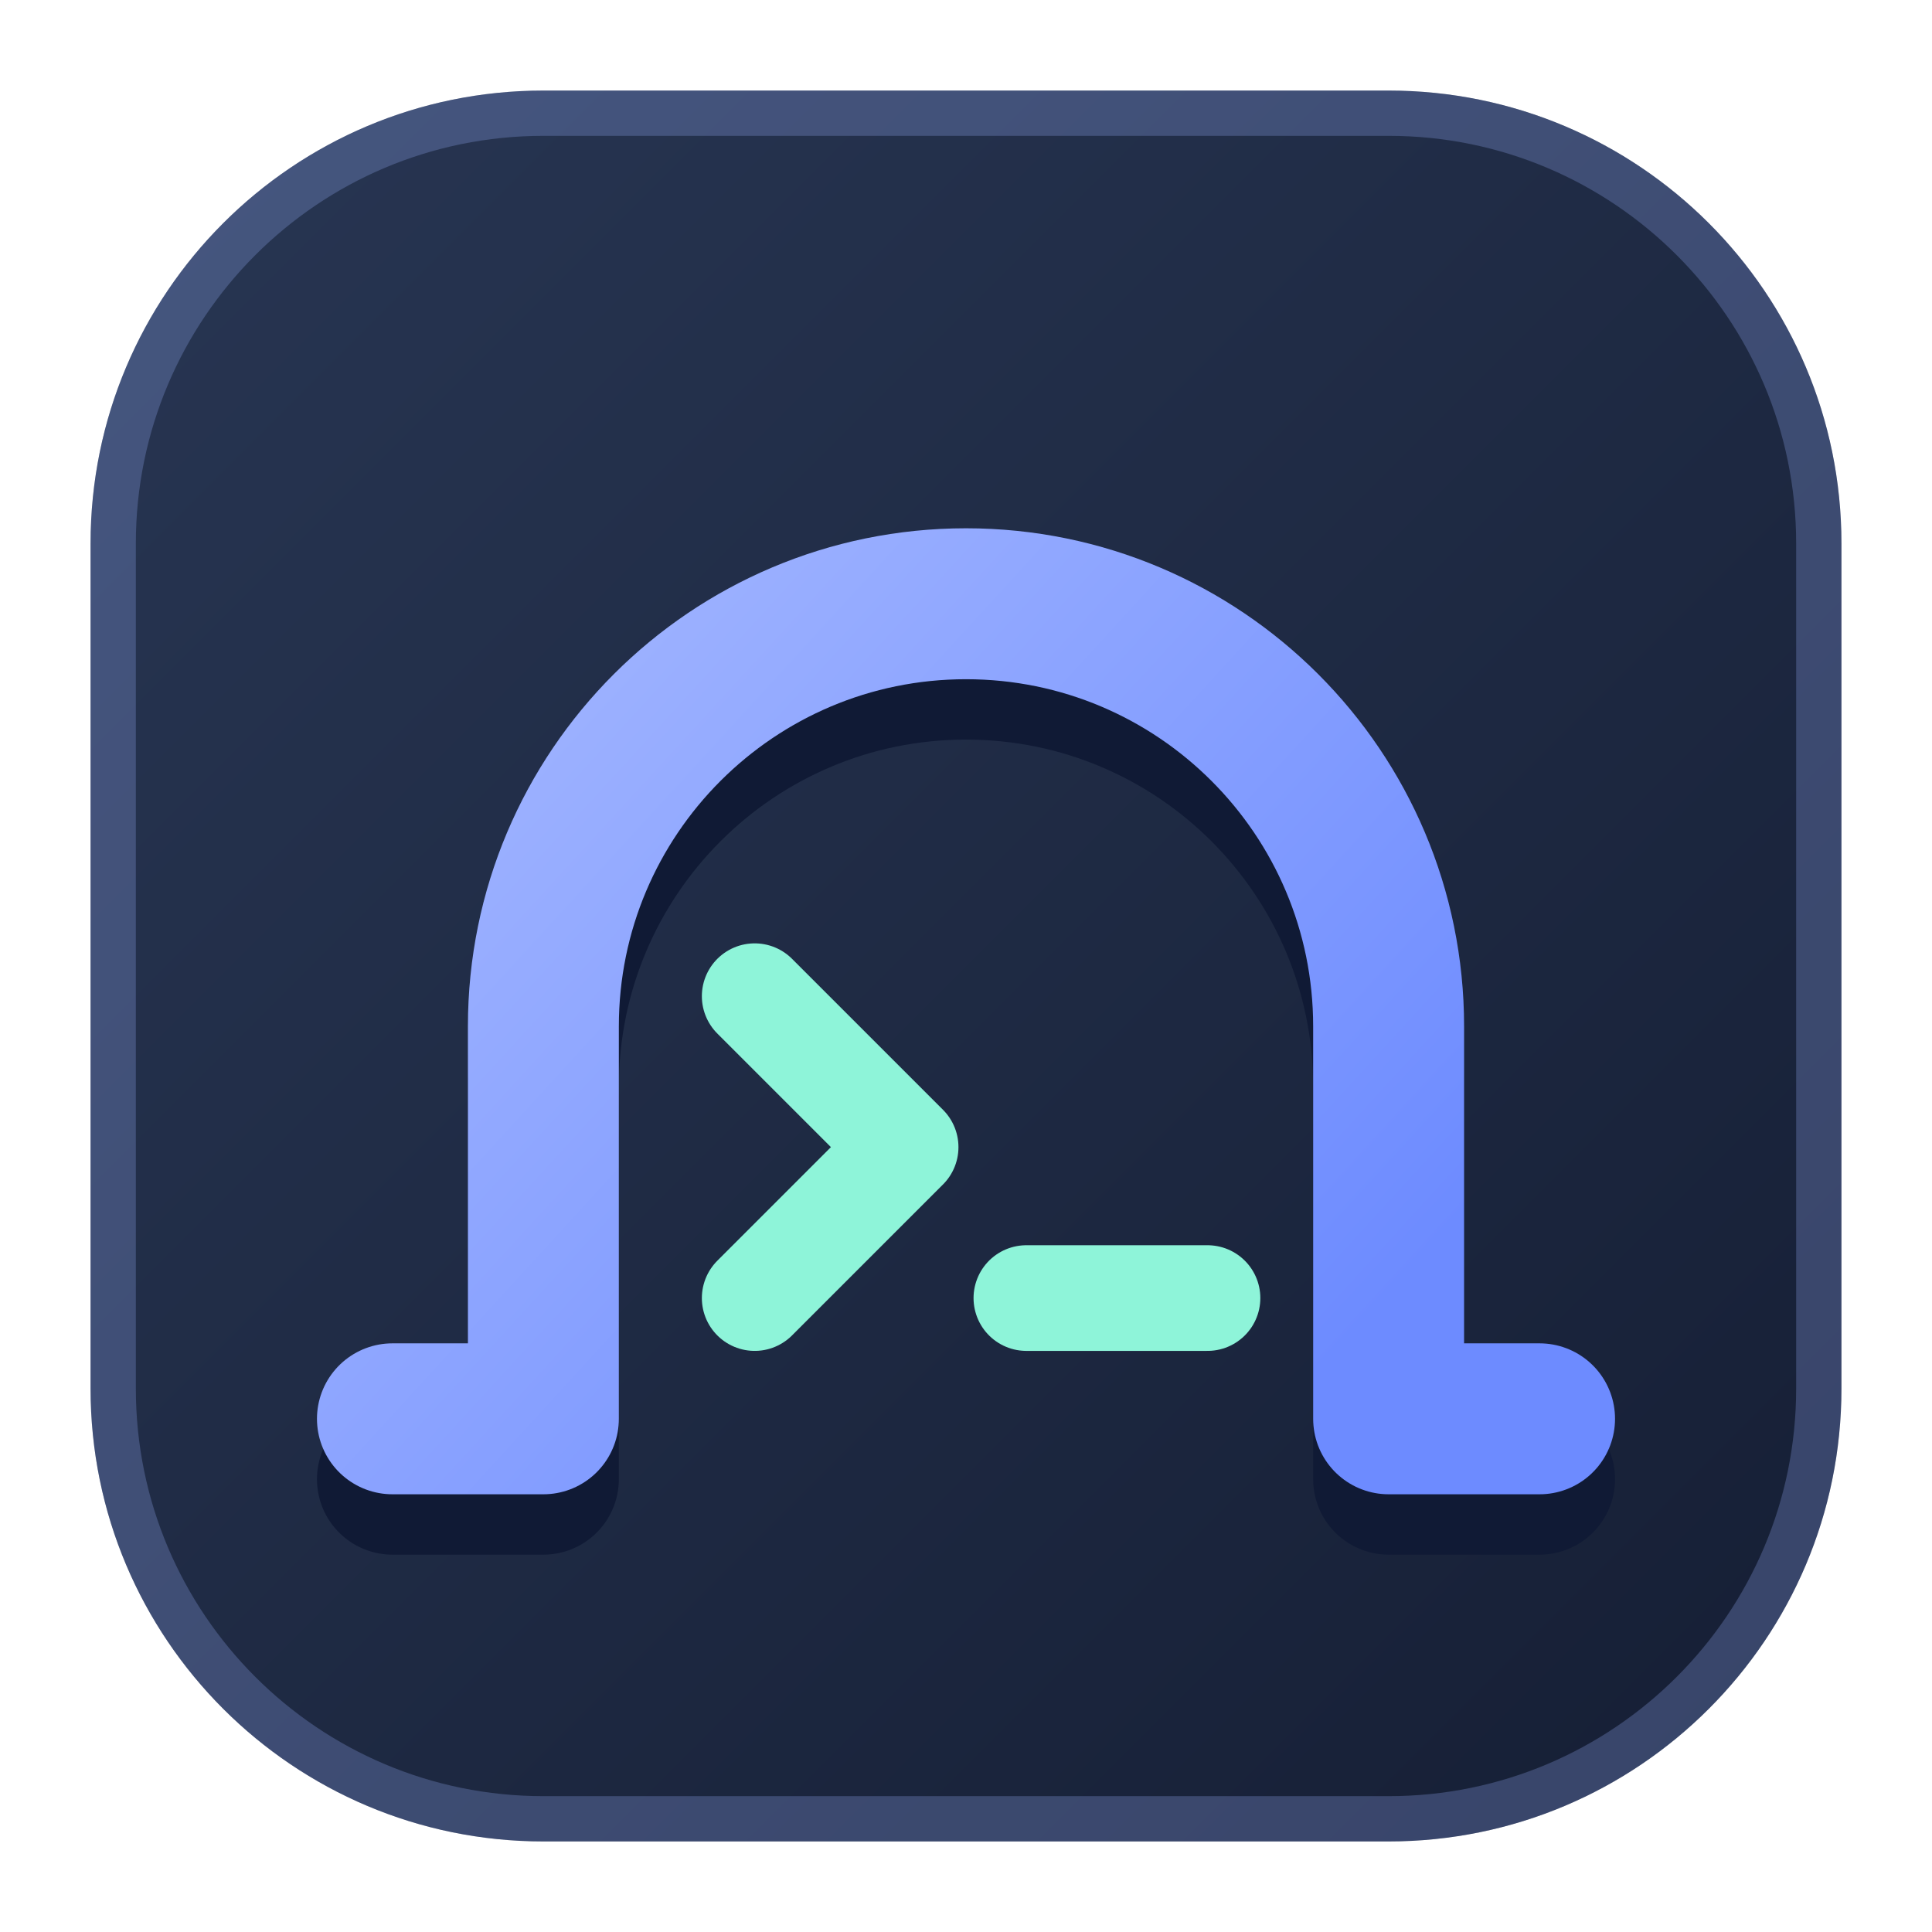
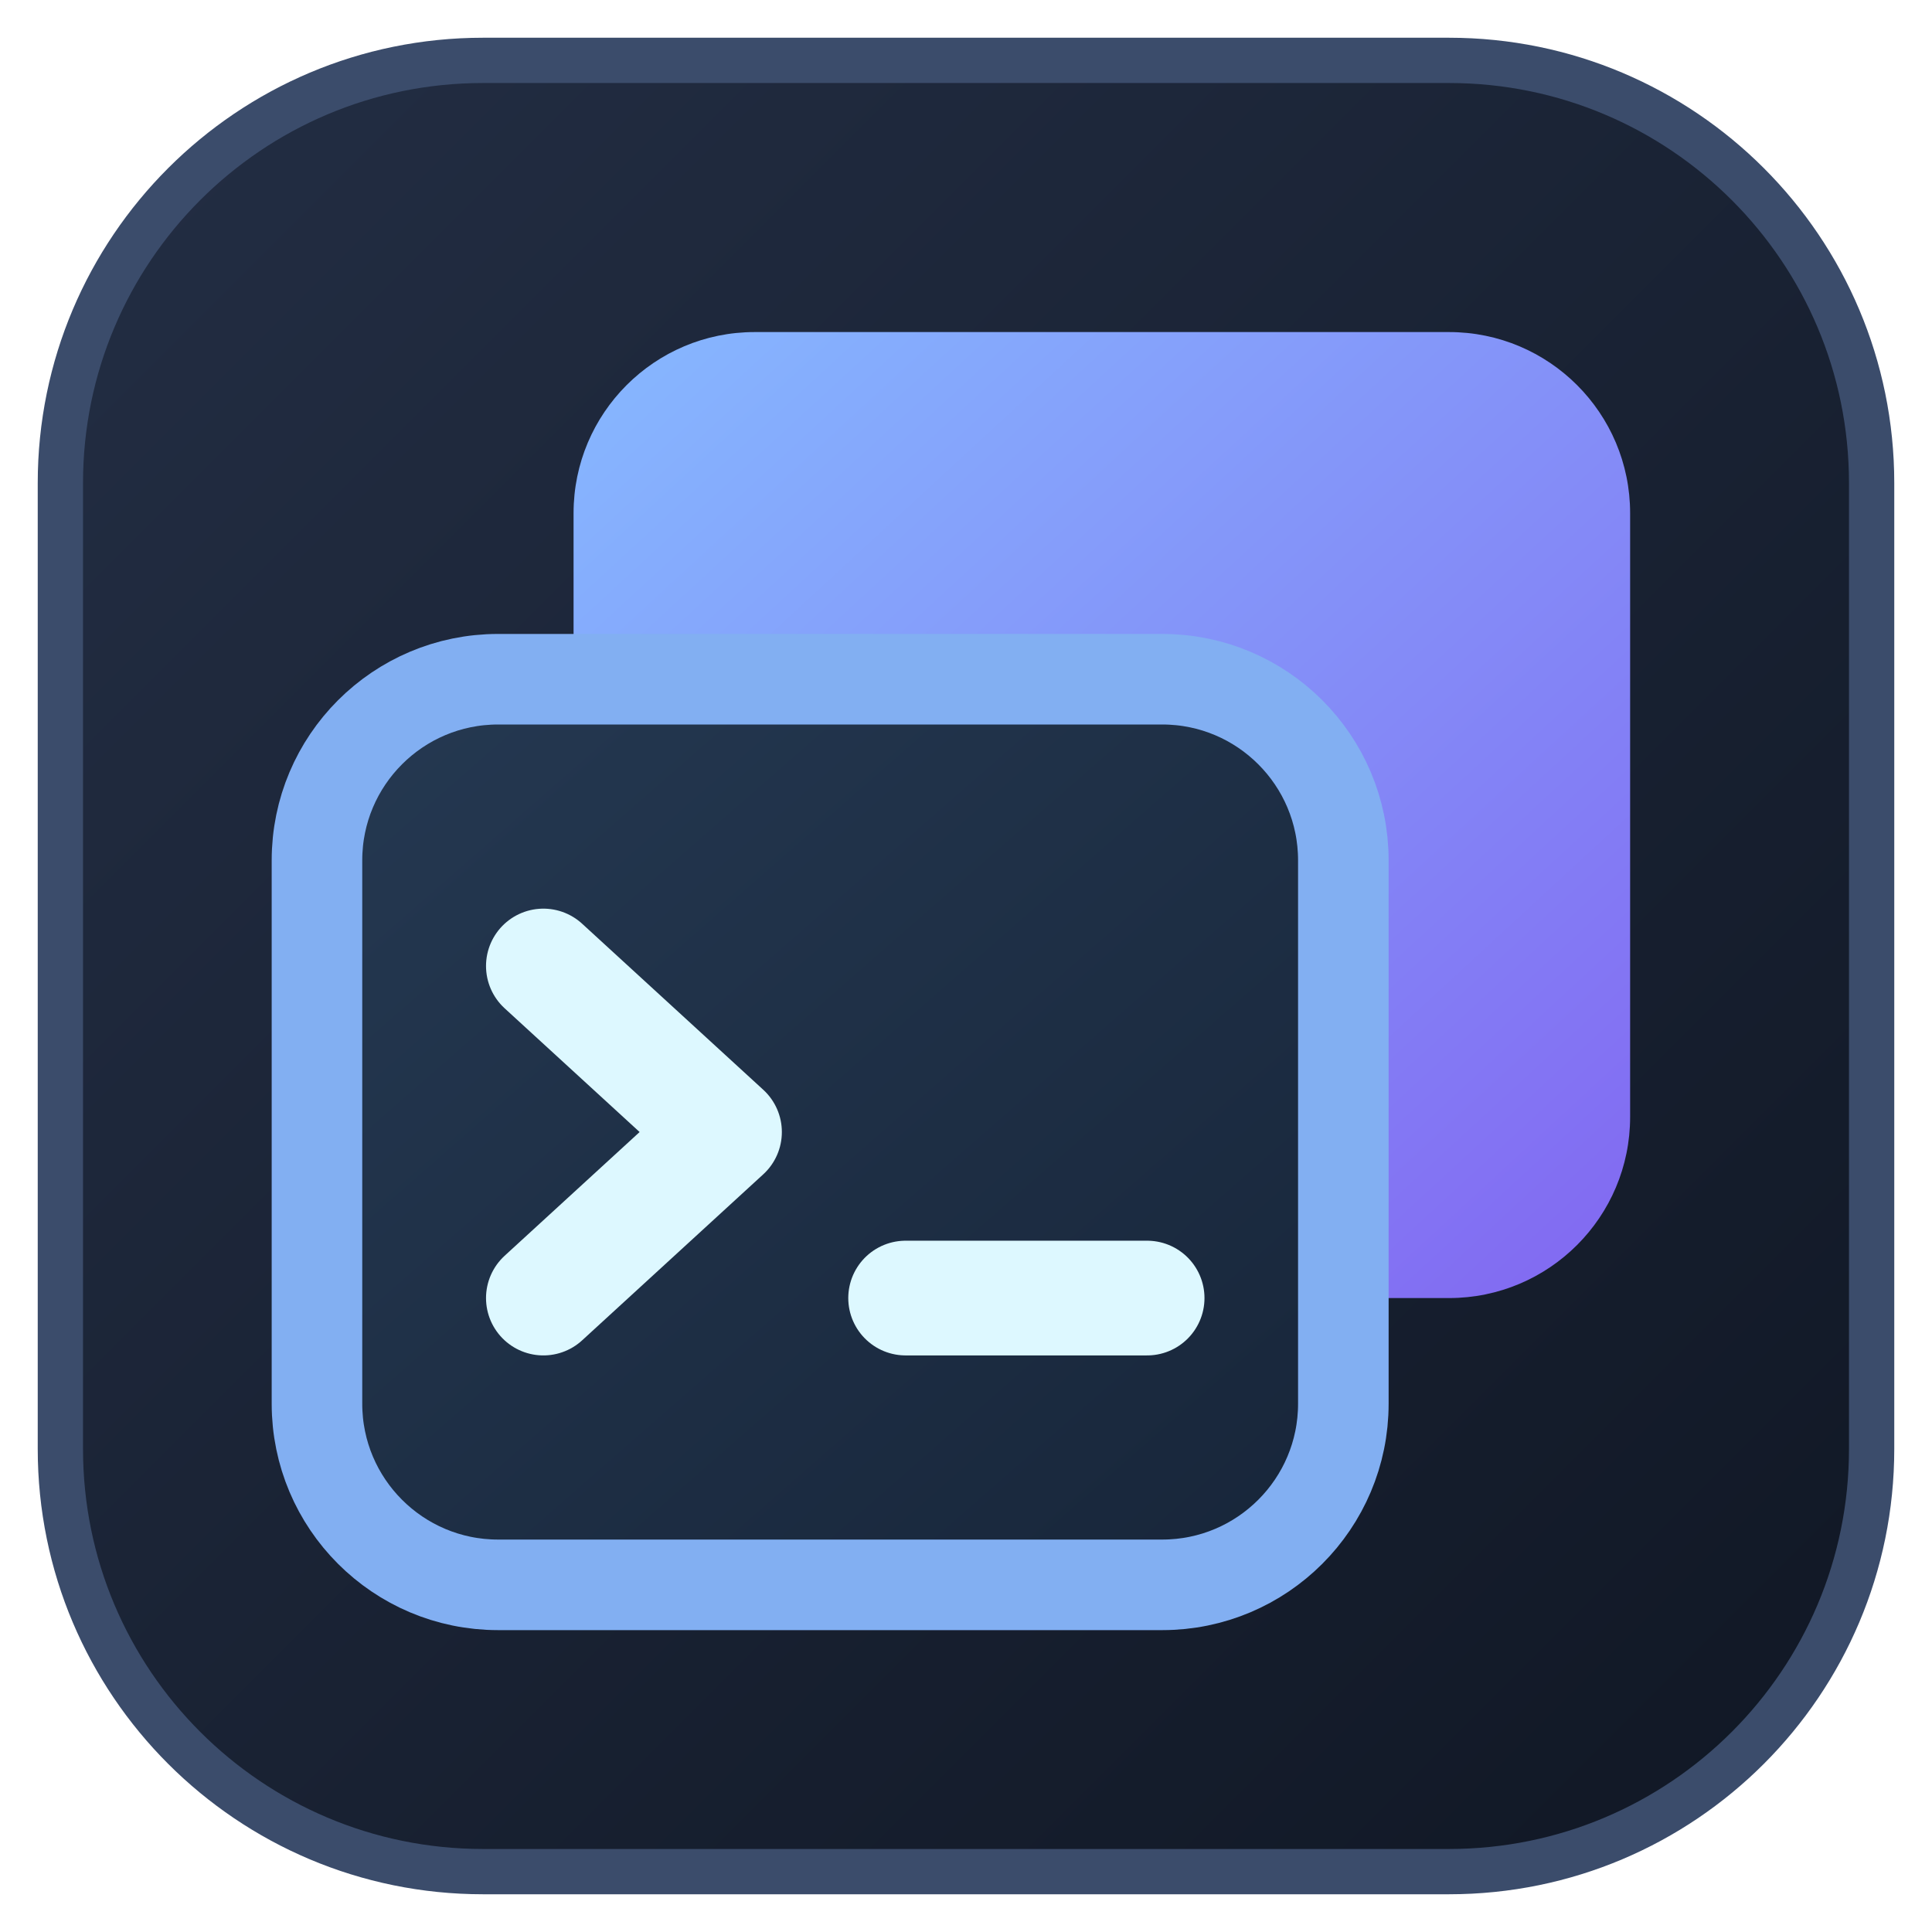
<svg xmlns="http://www.w3.org/2000/svg" width="24" height="24" viewBox="0 0 64 64">
  <defs>
    <linearGradient id="tile" x2="1" y2="1">
-       <stop stop-color="#283653" />
-       <stop offset="1" stop-color="#151e34" />
+       <stop stop-color="#232e44" />
+       <stop offset="1" stop-color="#101724" />
    </linearGradient>
-     <linearGradient id="span" x2="1" y2="0.65">
-       <stop stop-color="#a5b8ff" />
-       <stop offset="1" stop-color="#6d8bff" />
+     <linearGradient id="back" x2="1" y2="1">
+       <stop stop-color="#86b9ff" />
+       <stop offset="1" stop-color="#8267f1" />
+     </linearGradient>
+     <linearGradient id="front" x2="1" y2="1">
+       <stop stop-color="#253952" />
+       <stop offset="1" stop-color="#172539" />
    </linearGradient>
  </defs>
-   <rect x="3" y="3" width="58" height="58" rx="15" fill="url(#tile)" />
-   <rect x="3.75" y="3.75" width="56.5" height="56.5" rx="14.25" fill="none" stroke="#9bb3ff" stroke-opacity=".26" stroke-width="1.5" />
-   <g fill="none" stroke-linecap="round" stroke-linejoin="round">
-     <path d="M13 47h5V34a14 14 0 0 1 28 0v13h5" transform="translate(0 2)" stroke="#101a35" stroke-width="5" />
-     <path d="M13 47h5V34a14 14 0 0 1 28 0v13h5" stroke="url(#span)" stroke-width="5" />
-     <path d="m25 33 5 5-5 5m9 0h6" stroke="#8ef4d9" stroke-width="3.5" />
-   </g>
+   <rect x="2" y="2" width="60" height="60" rx="14" fill="url(#tile)" stroke="#3b4c6b" stroke-width="1.5" />
+   <rect x="19" y="11" width="35" height="32" rx="6" fill="url(#back)" />
+   <rect x="10.5" y="22.5" width="34" height="30" rx="6" fill="url(#front)" stroke="#82aff2" stroke-width="3" />
+   <path d="m18 32 6 5.5-6 5.5m12 0h8" fill="none" stroke="#ddf8ff" stroke-width="3.8" stroke-linecap="round" stroke-linejoin="round" />
</svg>
